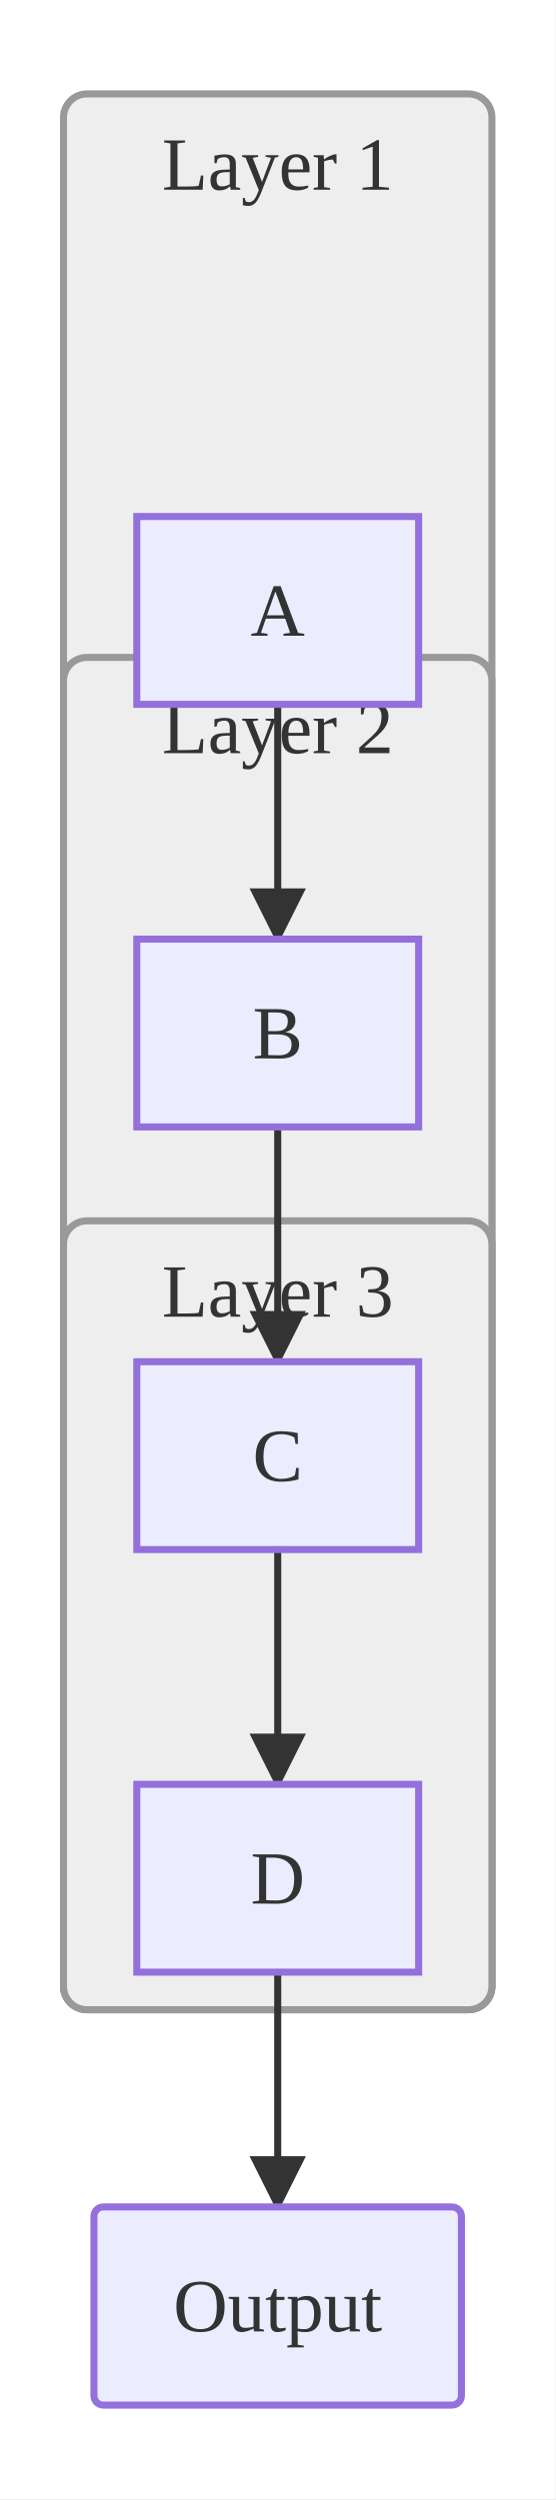
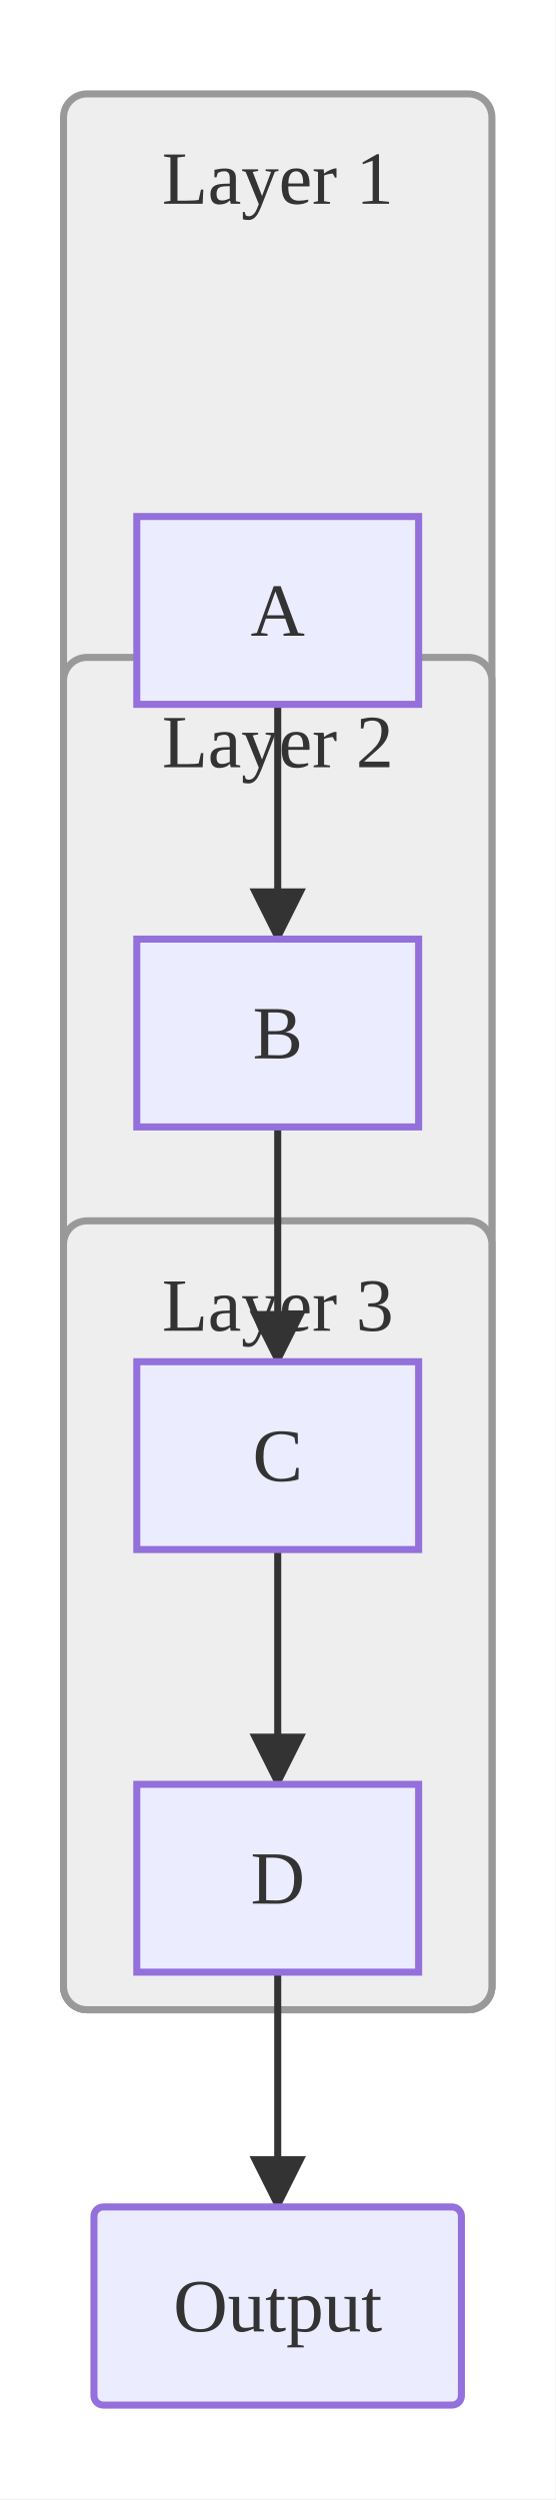
<svg xmlns="http://www.w3.org/2000/svg" viewBox="0 0 118.23 532.20">
  <defs>
    <marker id="arrow-arrow-solid" viewBox="0 0 10 10" refX="9.00" refY="5.00" markerWidth="8.00" markerHeight="8.00" orient="auto">
      <polygon points="0,0 10,5 0,10" style="fill:#333" />
    </marker>
  </defs>
  <rect x="0.00" y="0.00" width="118.23" height="532.20" style="fill:#fff;stroke:none" />
  <g transform="translate(0,90.00)">
    <g id="one">
      <rect x="13.52" y="-70.00" width="91.20" height="408.00" rx="5.00" ry="5.00" style="fill:#eee;stroke:#999;stroke-width:1.50" />
-       <text x="59.12" y="-55.00" text-anchor="middle" dominant-baseline="central" font-size="16.00" style="fill:#333;font-size:16.00px">Layer 1</text>
+       <text x="59.12" y="-52.00" text-anchor="middle" dominant-baseline="central" font-size="16.00" style="fill:#333;font-size:16.00px">Layer 1</text>
      <g id="two">
        <rect x="13.52" y="50.00" width="91.20" height="288.00" rx="5.00" ry="5.00" style="fill:#eee;stroke:#999;stroke-width:1.50" />
-         <text x="59.12" y="65.00" text-anchor="middle" dominant-baseline="central" font-size="16.00" style="fill:#333;font-size:16.00px">Layer 2</text>
+         <text x="59.12" y="68.00" text-anchor="middle" dominant-baseline="central" font-size="16.00" style="fill:#333;font-size:16.00px">Layer 2</text>
        <g id="three">
          <rect x="13.52" y="170.00" width="91.20" height="168.00" rx="5.00" ry="5.00" style="fill:#eee;stroke:#999;stroke-width:1.50" />
-           <text x="59.12" y="185.00" text-anchor="middle" dominant-baseline="central" font-size="16.00" style="fill:#333;font-size:16.00px">Layer 3</text>
+           <text x="59.12" y="188.00" text-anchor="middle" dominant-baseline="central" font-size="16.00" style="fill:#333;font-size:16.00px">Layer 3</text>
        </g>
      </g>
    </g>
    <line x1="59.12" y1="60.00" x2="59.12" y2="110.00" style="stroke:#333;stroke-width:1.5;fill:none" marker-end="url(#arrow-arrow-solid)" />
    <line x1="59.12" y1="150.00" x2="59.12" y2="200.00" style="stroke:#333;stroke-width:1.5;fill:none" marker-end="url(#arrow-arrow-solid)" />
    <line x1="59.12" y1="240.00" x2="59.12" y2="290.00" style="stroke:#333;stroke-width:1.5;fill:none" marker-end="url(#arrow-arrow-solid)" />
    <line x1="59.12" y1="330.00" x2="59.12" y2="380.00" style="stroke:#333;stroke-width:1.5;fill:none" marker-end="url(#arrow-arrow-solid)" />
    <rect x="20.00" y="380.00" width="78.23" height="42.20" rx="2.00" ry="2.00" style="fill:#ECECFF;stroke:#9370DB;stroke-width:1.50" />
    <text x="59.12" y="401.10" text-anchor="middle" dominant-baseline="central" font-size="16.00" style="fill:#333;font-size:16.00px">Output</text>
    <rect x="29.12" y="20.00" width="60.00" height="40.00" style="fill:#ECECFF;stroke:#9370DB;stroke-width:1.50" />
    <text x="59.12" y="40.00" text-anchor="middle" dominant-baseline="central" font-size="16.00" style="fill:#333;font-size:16.00px">A</text>
    <rect x="29.12" y="110.00" width="60.00" height="40.00" style="fill:#ECECFF;stroke:#9370DB;stroke-width:1.50" />
    <text x="59.12" y="130.00" text-anchor="middle" dominant-baseline="central" font-size="16.00" style="fill:#333;font-size:16.00px">B</text>
    <rect x="29.12" y="200.00" width="60.00" height="40.00" style="fill:#ECECFF;stroke:#9370DB;stroke-width:1.50" />
    <text x="59.12" y="220.00" text-anchor="middle" dominant-baseline="central" font-size="16.00" style="fill:#333;font-size:16.00px">C</text>
    <rect x="29.12" y="290.00" width="60.00" height="40.00" style="fill:#ECECFF;stroke:#9370DB;stroke-width:1.50" />
    <text x="59.12" y="310.00" text-anchor="middle" dominant-baseline="central" font-size="16.00" style="fill:#333;font-size:16.00px">D</text>
  </g>
</svg>
